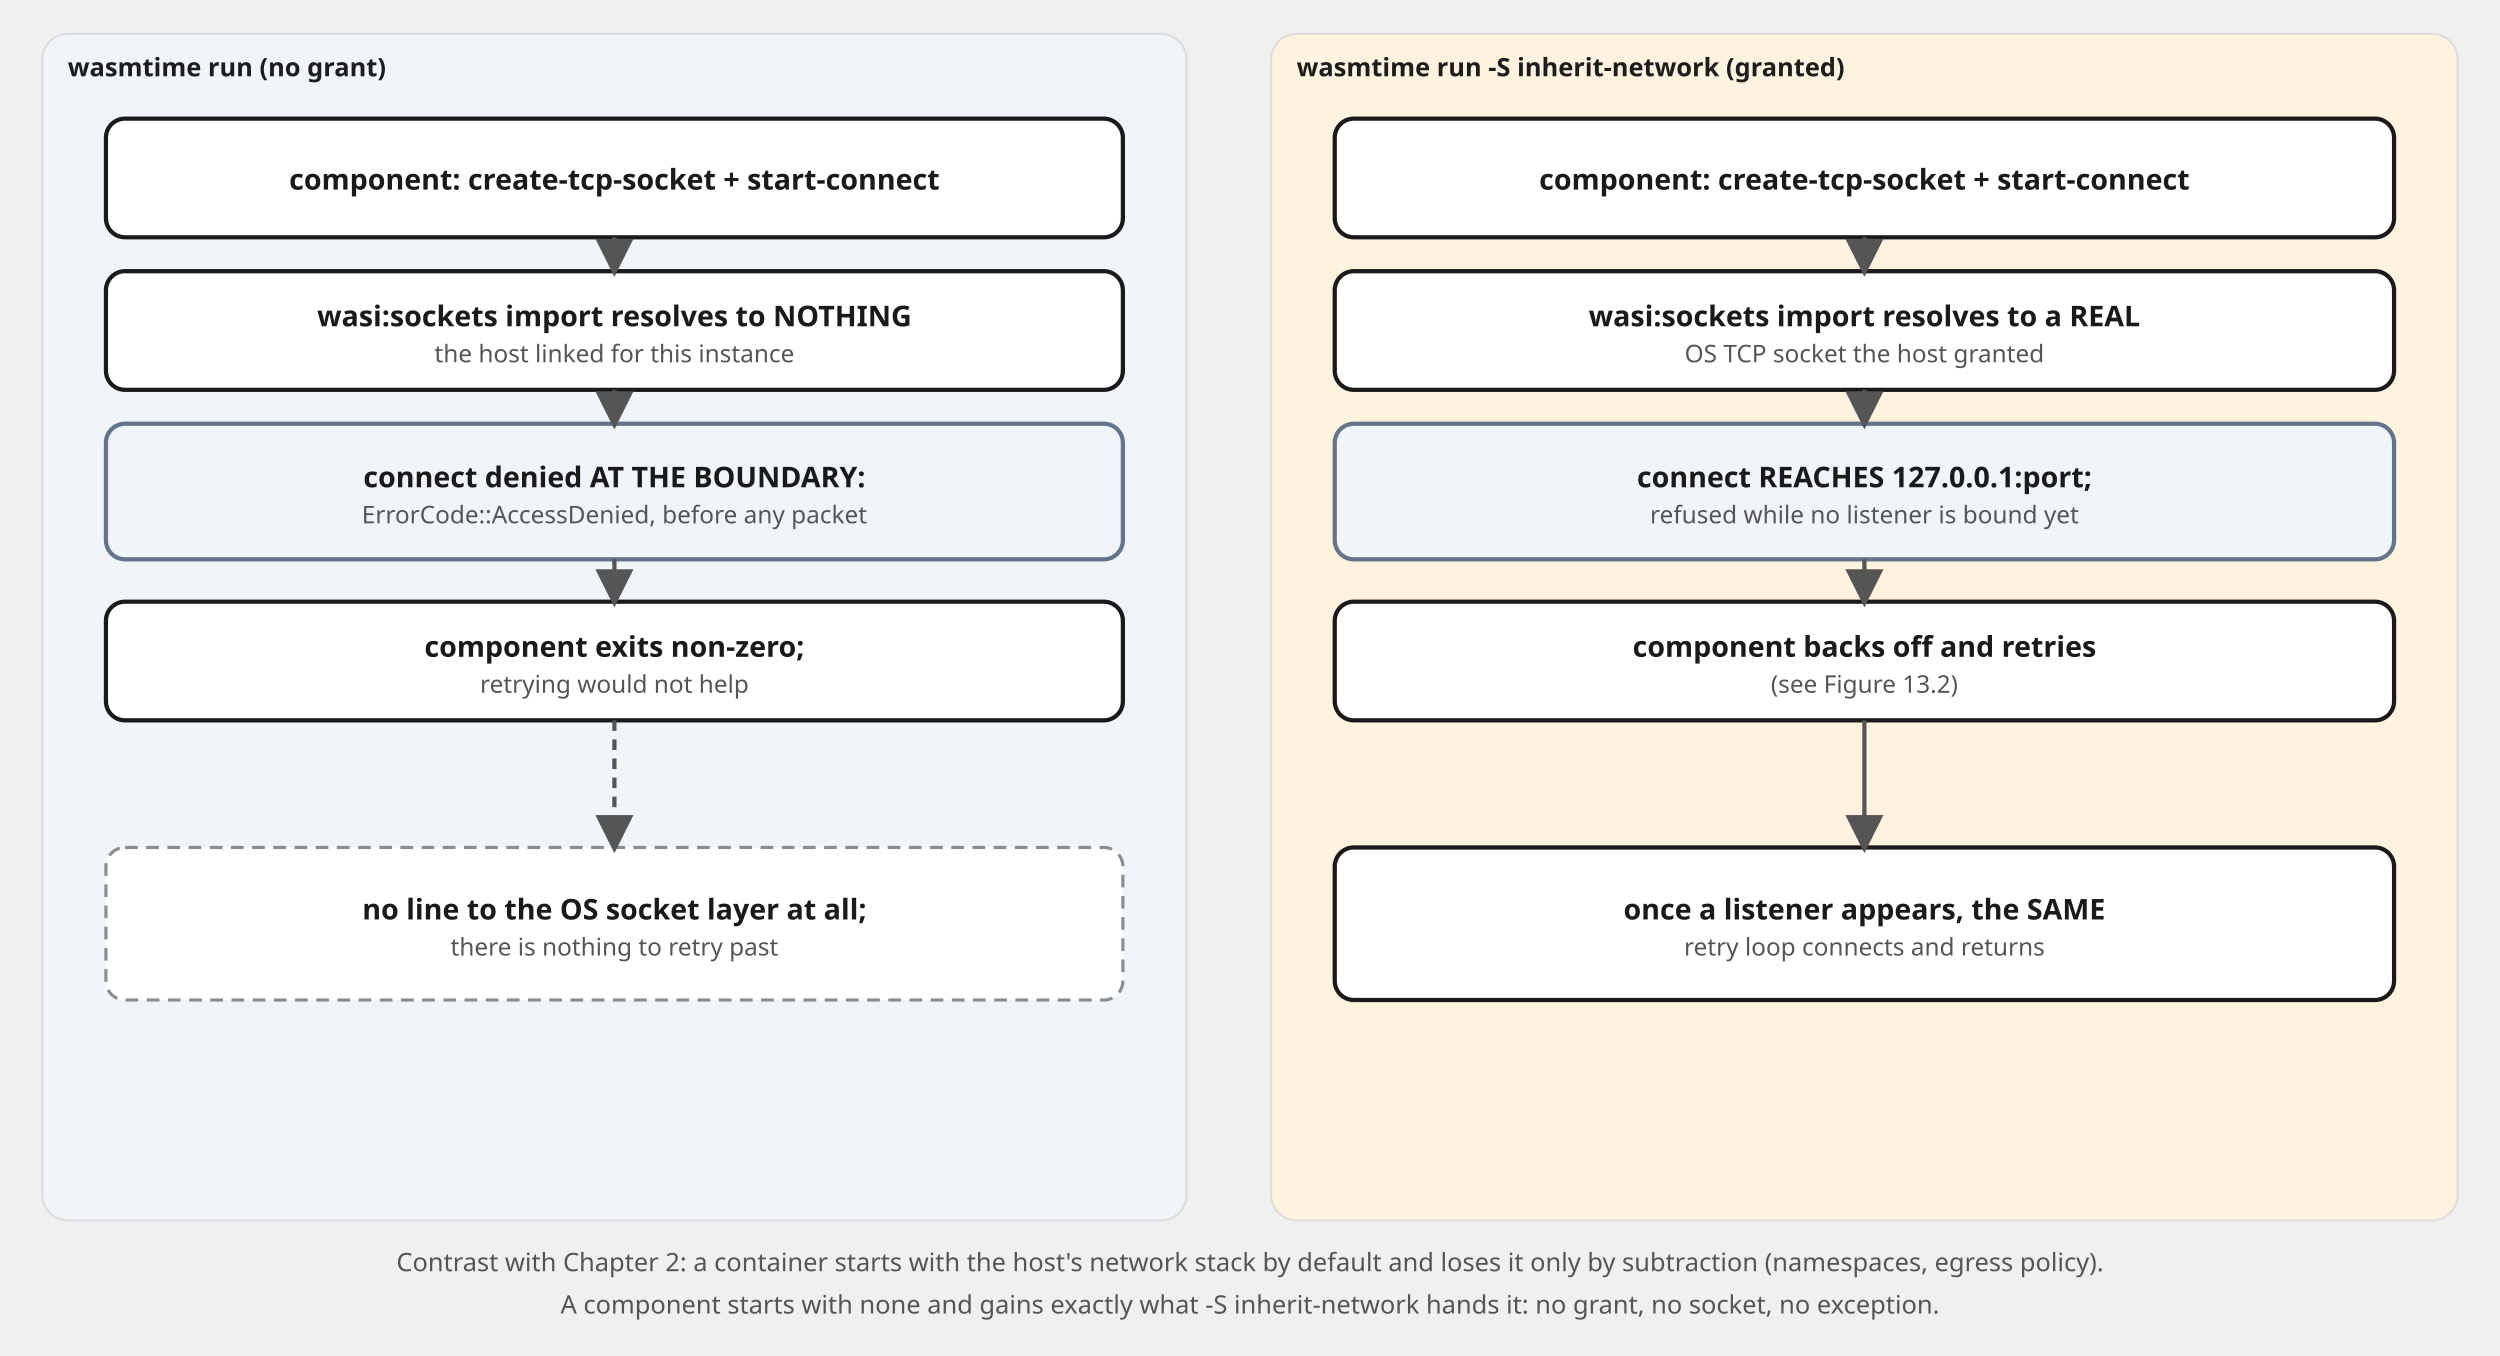
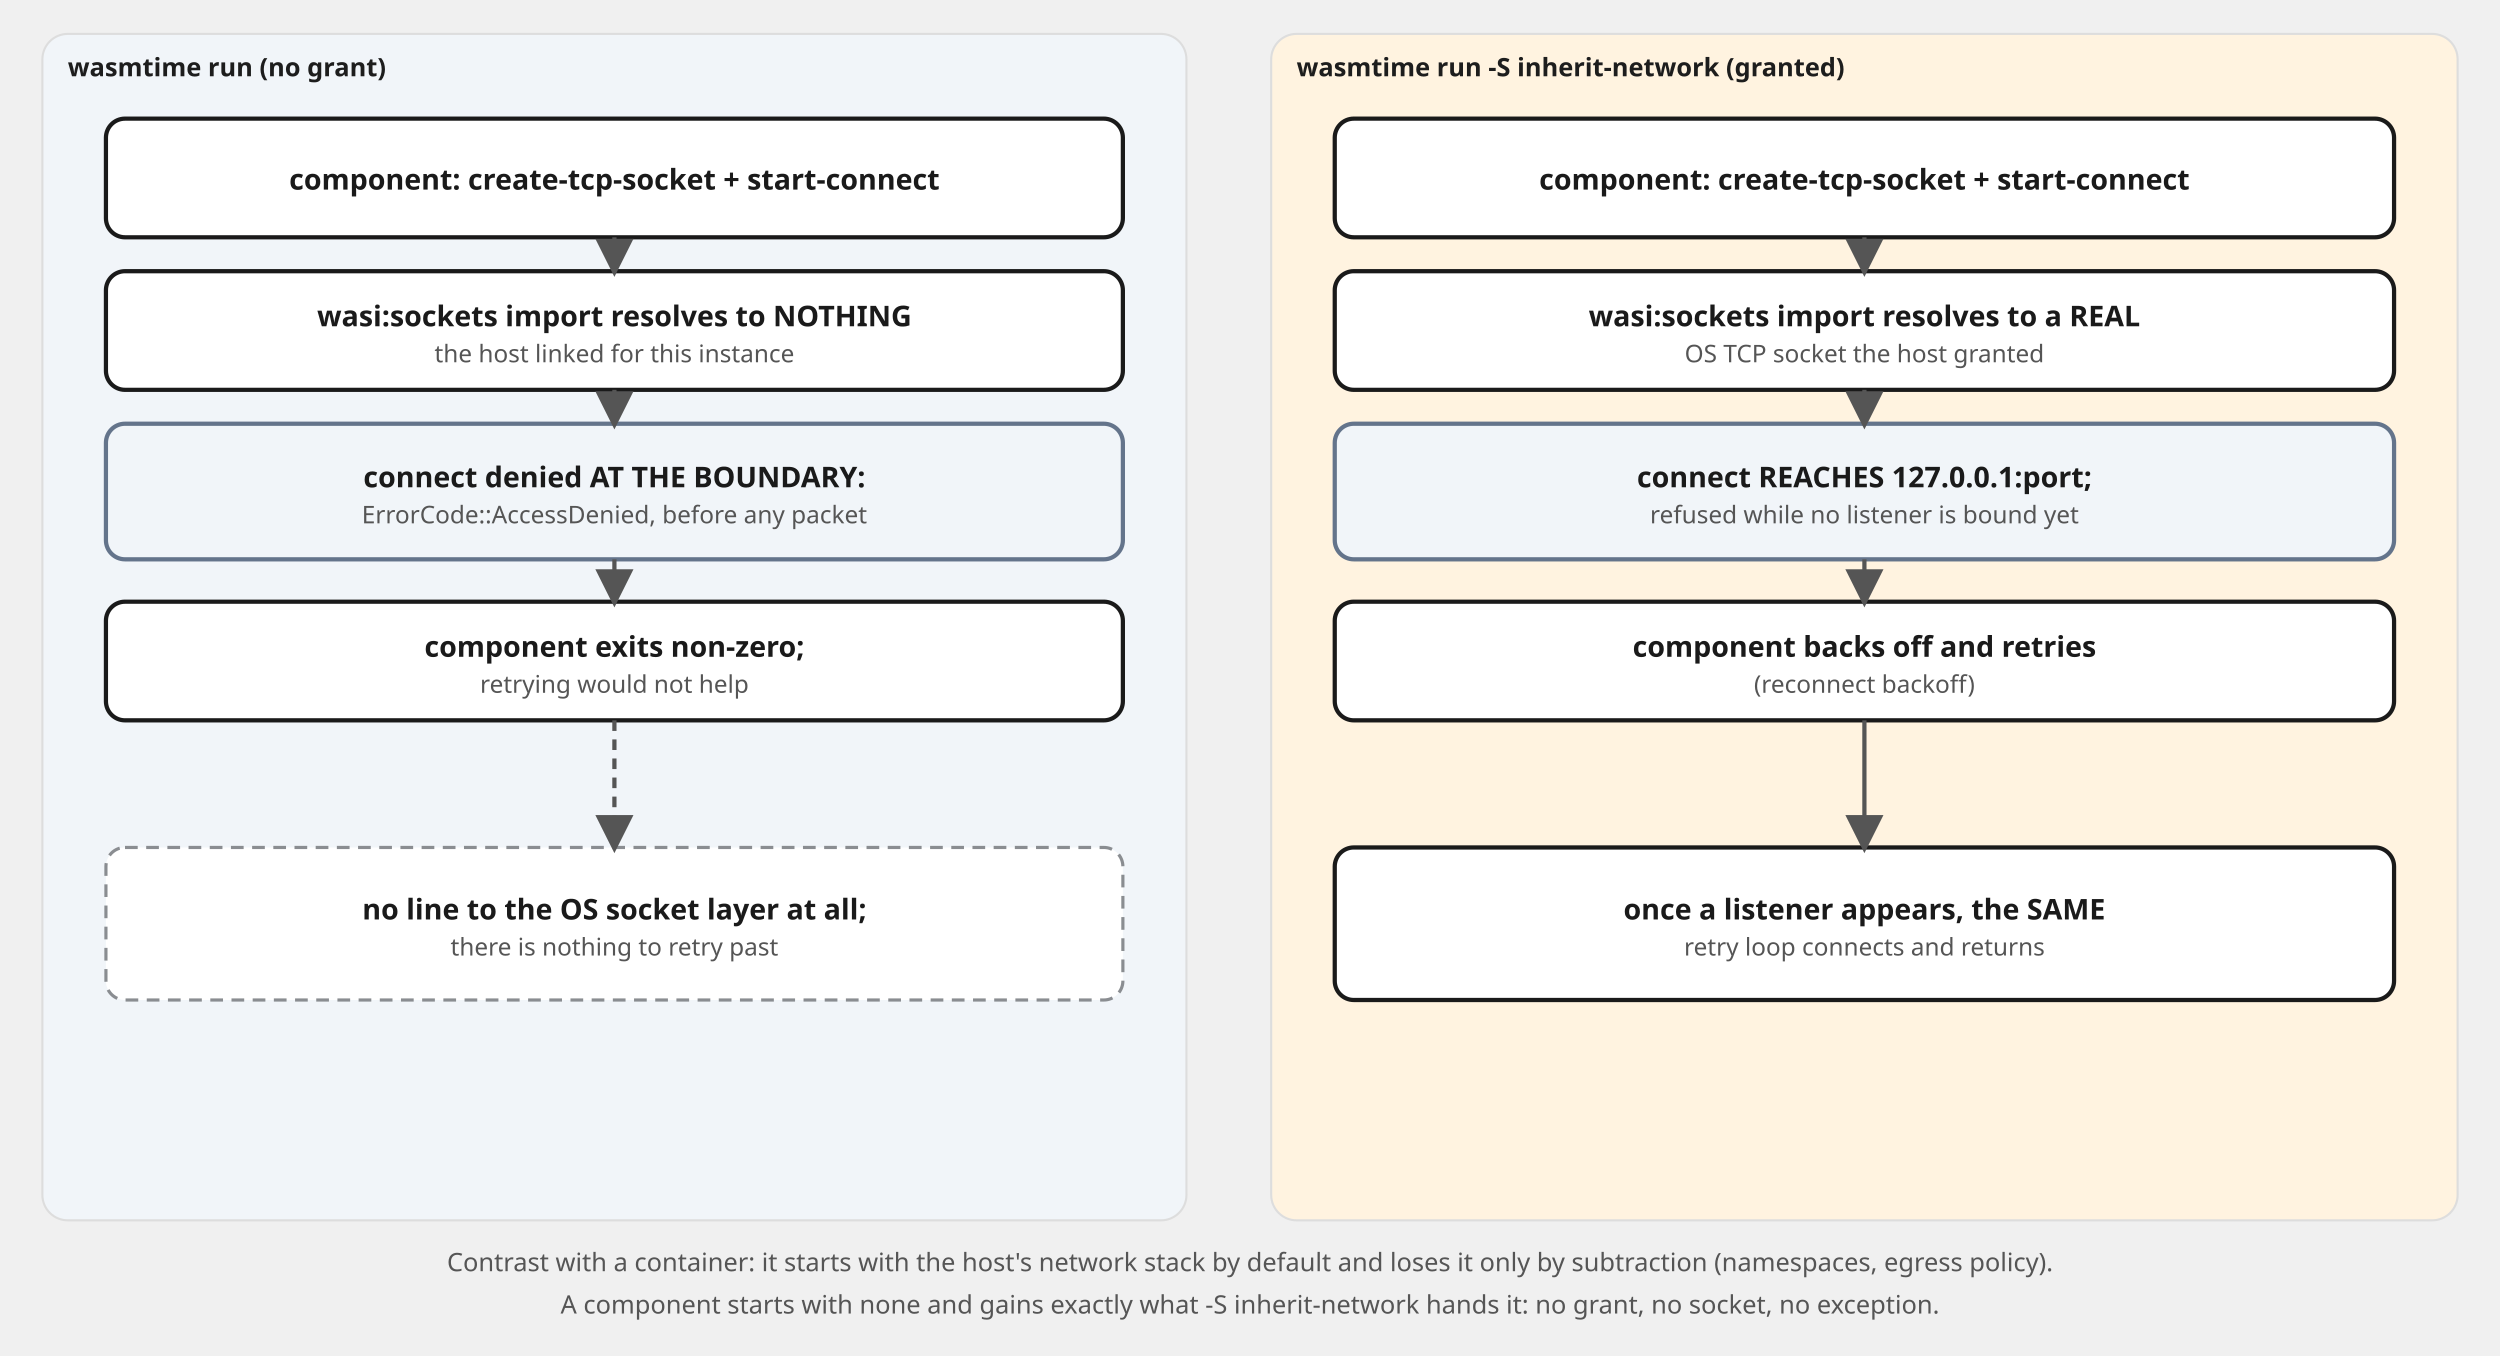
<svg xmlns="http://www.w3.org/2000/svg" viewBox="0 0 1180 640" font-family="'Red Hat Text', system-ui, sans-serif" role="img">
  <defs>
    <marker id="a" viewBox="0 0 10 10" refX="8.5" refY="5" markerWidth="9" markerHeight="9" orient="auto-start-reverse">
      <path d="M0,0 L10,5 L0,10 z" fill="#555" />
    </marker>
    <marker id="am" viewBox="0 0 10 10" refX="8.5" refY="5" markerWidth="9" markerHeight="9" orient="auto-start-reverse">
      <path d="M0,0 L10,5 L0,10 z" fill="#e8870c" />
    </marker>
  </defs>
  <rect x="20" y="16" width="540" height="560" rx="12" fill="#f1f5f9" stroke="#ddd" />
  <text x="32" y="36" font-size="12" font-weight="700" fill="#1d1d1d">wasmtime run  (no grant)</text>
  <rect x="600" y="16" width="560" height="560" rx="12" fill="#fff3e0" stroke="#ddd" />
  <text x="612" y="36" font-size="12" font-weight="700" fill="#1d1d1d">wasmtime run -S inherit-network  (granted)</text>
  <rect x="50" y="56" width="480" height="56" rx="9" fill="#ffffff" stroke="#1a1a1a" stroke-width="2" />
  <text x="290.0" y="89.5" font-size="13.5" font-weight="700" fill="#1a1a1a" text-anchor="middle">component: create-tcp-socket + start-connect</text>
  <rect x="50" y="128" width="480" height="56" rx="9" fill="#ffffff" stroke="#1a1a1a" stroke-width="2" />
  <text x="290.0" y="154.0" font-size="13.5" font-weight="700" fill="#1a1a1a" text-anchor="middle">wasi:sockets import resolves to NOTHING</text>
  <text x="290.0" y="171.0" font-size="11.5" fill="#555555" text-anchor="middle">the host linked for this instance</text>
  <rect x="50" y="200" width="480" height="64" rx="9" fill="#f1f5f9" stroke="#64748b" stroke-width="2" />
  <text x="290.0" y="230.0" font-size="13.5" font-weight="700" fill="#1a1a1a" text-anchor="middle">connect denied AT THE BOUNDARY:</text>
  <text x="290.0" y="247.0" font-size="11.5" fill="#555555" text-anchor="middle">ErrorCode::AccessDenied, before any packet</text>
  <rect x="50" y="284" width="480" height="56" rx="9" fill="#ffffff" stroke="#1a1a1a" stroke-width="2" />
  <text x="290.0" y="310.0" font-size="13.5" font-weight="700" fill="#1a1a1a" text-anchor="middle">component exits non-zero;</text>
  <text x="290.0" y="327.0" font-size="11.5" fill="#555555" text-anchor="middle">retrying would not help</text>
  <rect x="50" y="400" width="480" height="72" rx="9" fill="#ffffff" stroke="#8a8d91" stroke-width="1.5" stroke-dasharray="6 4" />
  <text x="290.0" y="434.0" font-size="13.5" font-weight="700" fill="#1a1a1a" text-anchor="middle">no line to the OS socket layer at all;</text>
  <text x="290.0" y="451.0" font-size="11.5" fill="#555555" text-anchor="middle">there is nothing to retry past</text>
  <rect x="630" y="56" width="500" height="56" rx="9" fill="#ffffff" stroke="#1a1a1a" stroke-width="2" />
  <text x="880.0" y="89.5" font-size="13.5" font-weight="700" fill="#1a1a1a" text-anchor="middle">component: create-tcp-socket + start-connect</text>
  <rect x="630" y="128" width="500" height="56" rx="9" fill="#ffffff" stroke="#1a1a1a" stroke-width="2" />
  <text x="880.0" y="154.0" font-size="13.5" font-weight="700" fill="#1a1a1a" text-anchor="middle">wasi:sockets import resolves to a REAL</text>
  <text x="880.0" y="171.0" font-size="11.5" fill="#555555" text-anchor="middle">OS TCP socket the host granted</text>
  <rect x="630" y="200" width="500" height="64" rx="9" fill="#f1f5f9" stroke="#64748b" stroke-width="2" />
  <text x="880.0" y="230.0" font-size="13.5" font-weight="700" fill="#1a1a1a" text-anchor="middle">connect REACHES 127.0.0.1:port;</text>
  <text x="880.0" y="247.0" font-size="11.5" fill="#555555" text-anchor="middle">refused while no listener is bound yet</text>
  <rect x="630" y="284" width="500" height="56" rx="9" fill="#ffffff" stroke="#1a1a1a" stroke-width="2" />
  <text x="880.0" y="310.0" font-size="13.5" font-weight="700" fill="#1a1a1a" text-anchor="middle">component backs off and retries</text>
-   <text x="880.0" y="327.0" font-size="11.5" fill="#555555" text-anchor="middle">(see Figure 13.2)</text>
+   <text x="880.0" y="327.0" font-size="11.5" fill="#555555" text-anchor="middle">(reconnect backoff)</text>
  <rect x="630" y="400" width="500" height="72" rx="9" fill="#ffffff" stroke="#1a1a1a" stroke-width="2" />
  <text x="880.0" y="434.0" font-size="13.5" font-weight="700" fill="#1a1a1a" text-anchor="middle">once a listener appears, the SAME</text>
  <text x="880.0" y="451.0" font-size="11.5" fill="#555555" text-anchor="middle">retry loop connects and returns</text>
  <path d="M290,112 L290,128" fill="none" stroke="#555" stroke-width="2" marker-end="url(#a)" />
  <path d="M290,184 L290,200" fill="none" stroke="#555" stroke-width="2" marker-end="url(#a)" />
  <path d="M290,264 L290,284" fill="none" stroke="#555" stroke-width="2" marker-end="url(#a)" />
  <path d="M290,340 L290,400" fill="none" stroke="#555" stroke-width="2" stroke-dasharray="5 4" marker-end="url(#a)" />
  <path d="M880,112 L880,128" fill="none" stroke="#555" stroke-width="2" marker-end="url(#a)" />
  <path d="M880,184 L880,200" fill="none" stroke="#555" stroke-width="2" marker-end="url(#a)" />
  <path d="M880,264 L880,284" fill="none" stroke="#555" stroke-width="2" marker-end="url(#a)" />
  <path d="M880,340 L880,400" fill="none" stroke="#555" stroke-width="2" marker-end="url(#a)" />
-   <text x="590" y="600" font-size="12" fill="#555555" text-anchor="middle">Contrast with Chapter 2: a container starts with the host's network stack by default and loses it only by subtraction (namespaces, egress policy).</text>
+   <text x="590" y="600" font-size="12" fill="#555555" text-anchor="middle">Contrast with a container: it starts with the host's network stack by default and loses it only by subtraction (namespaces, egress policy).</text>
  <text x="590" y="620" font-size="12" fill="#555555" text-anchor="middle">A component starts with none and gains exactly what -S inherit-network hands it: no grant, no socket, no exception.</text>
</svg>
